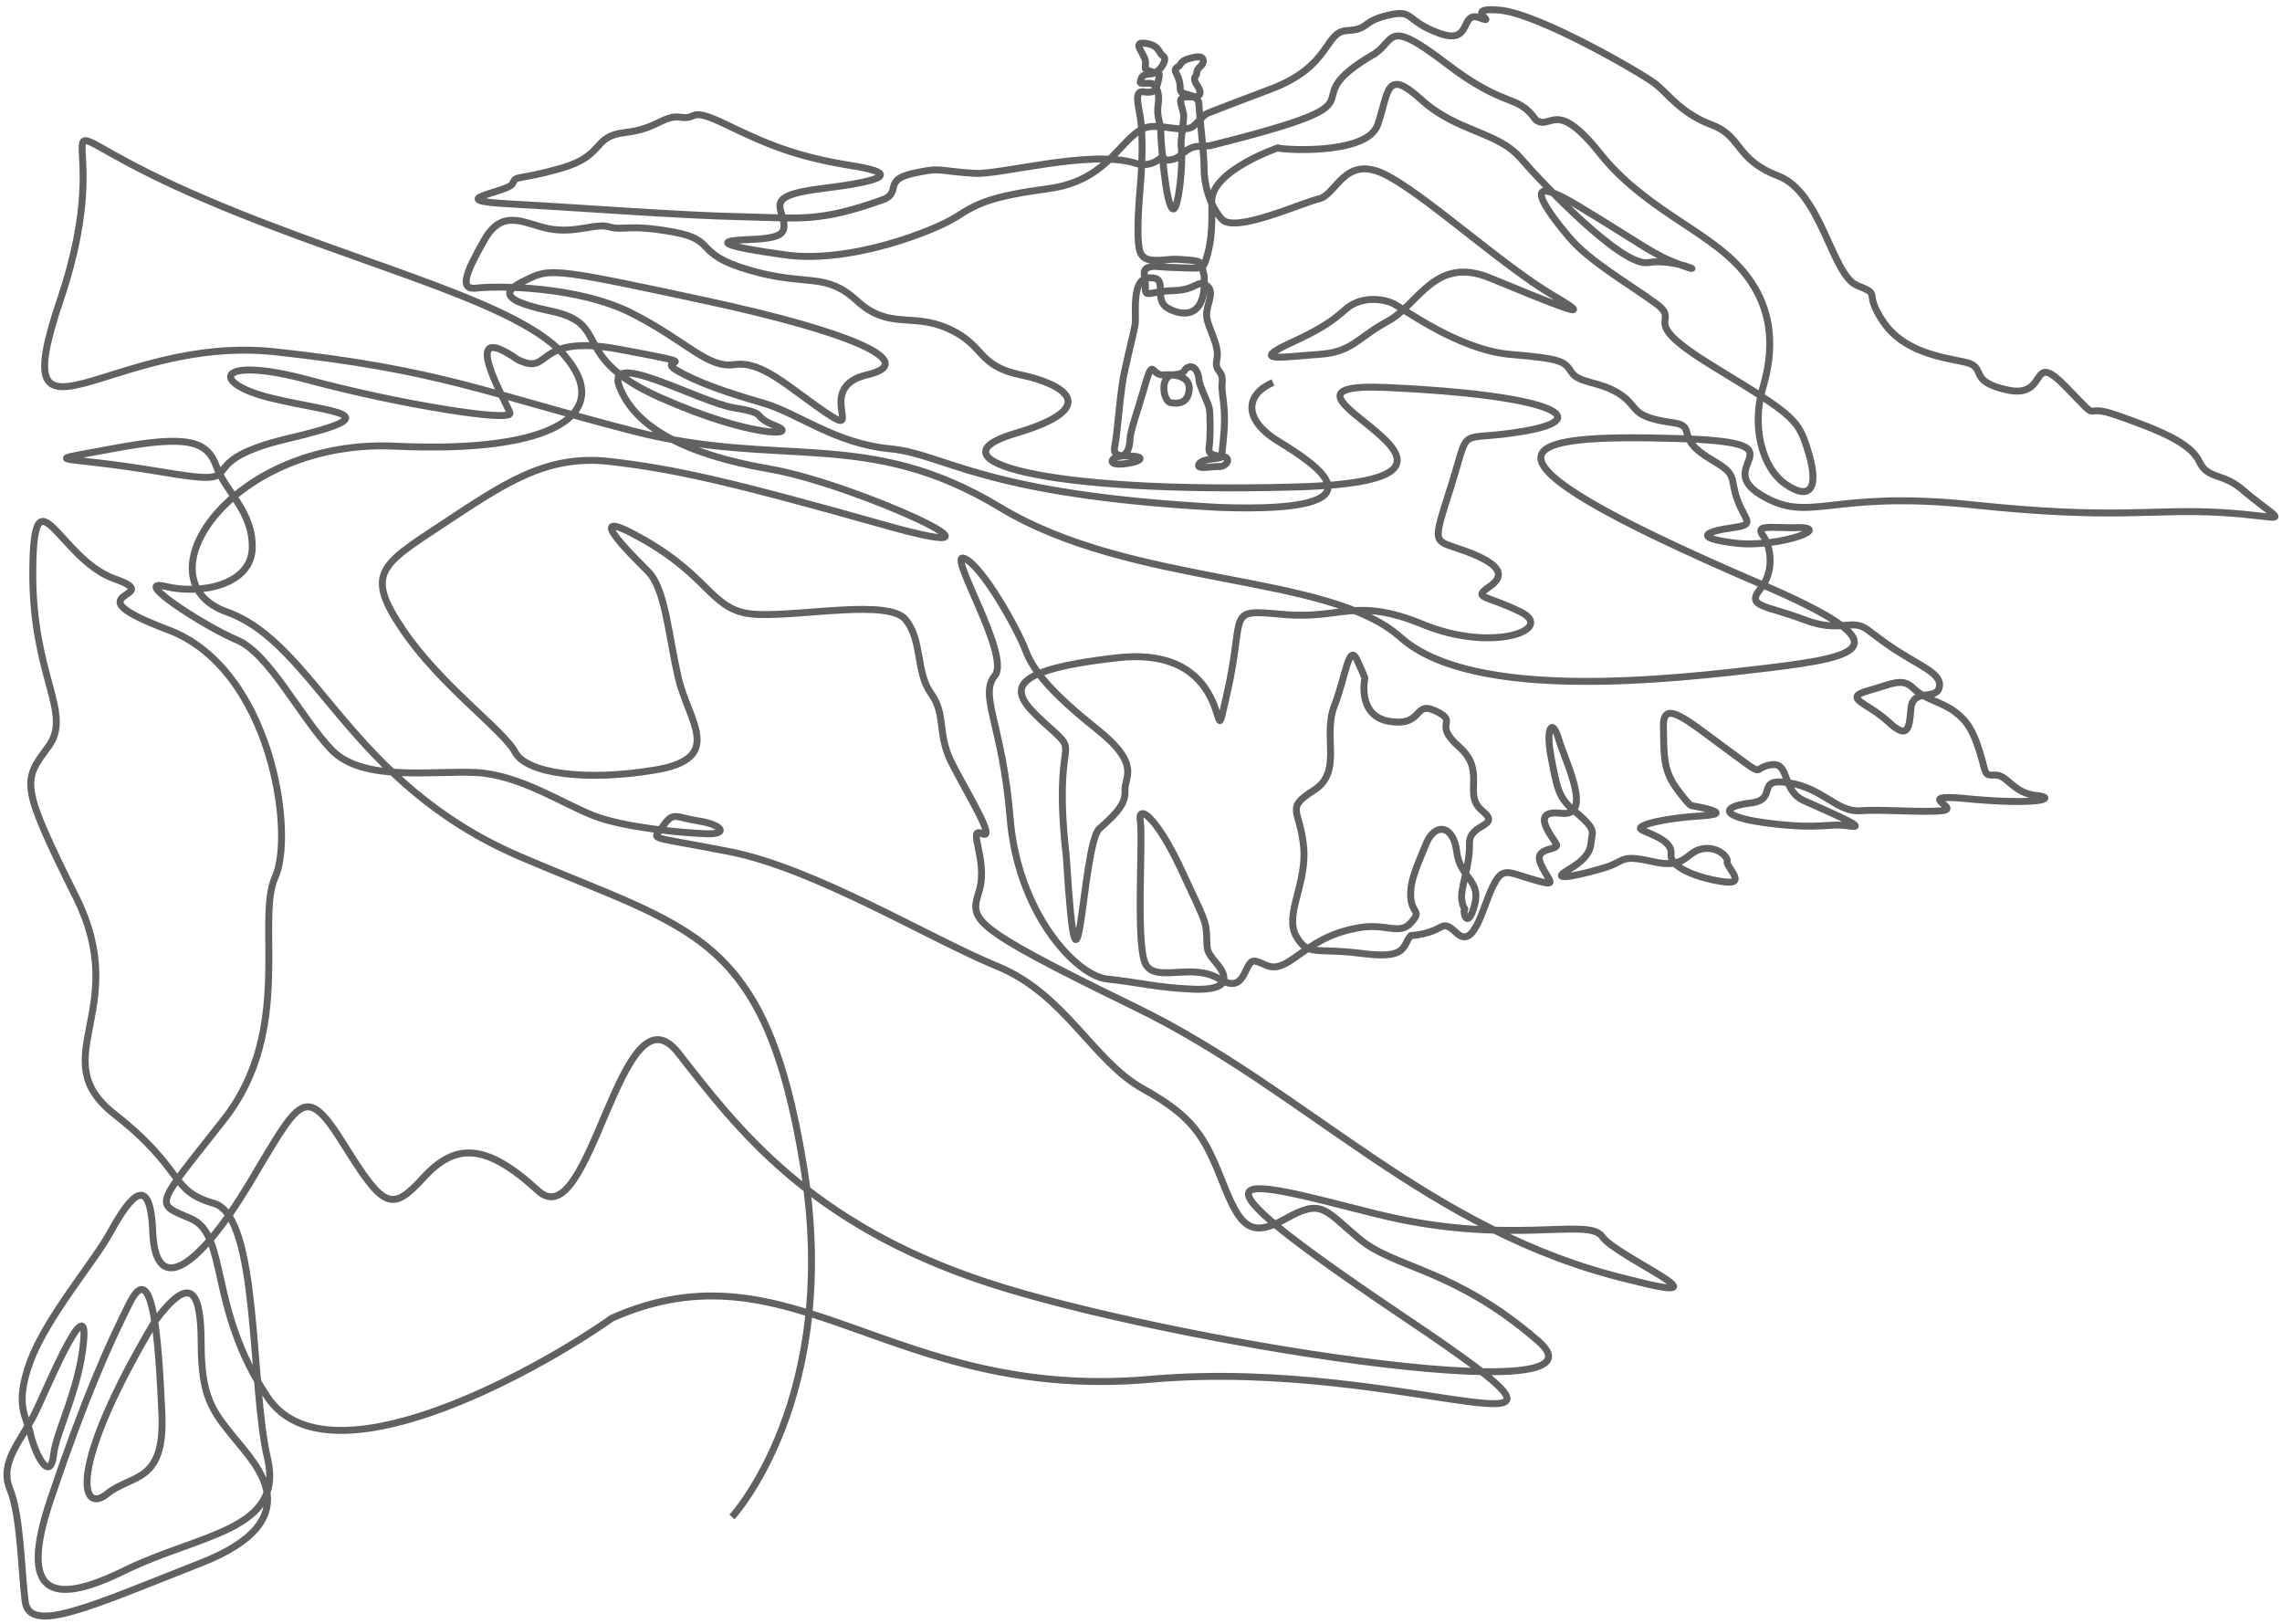
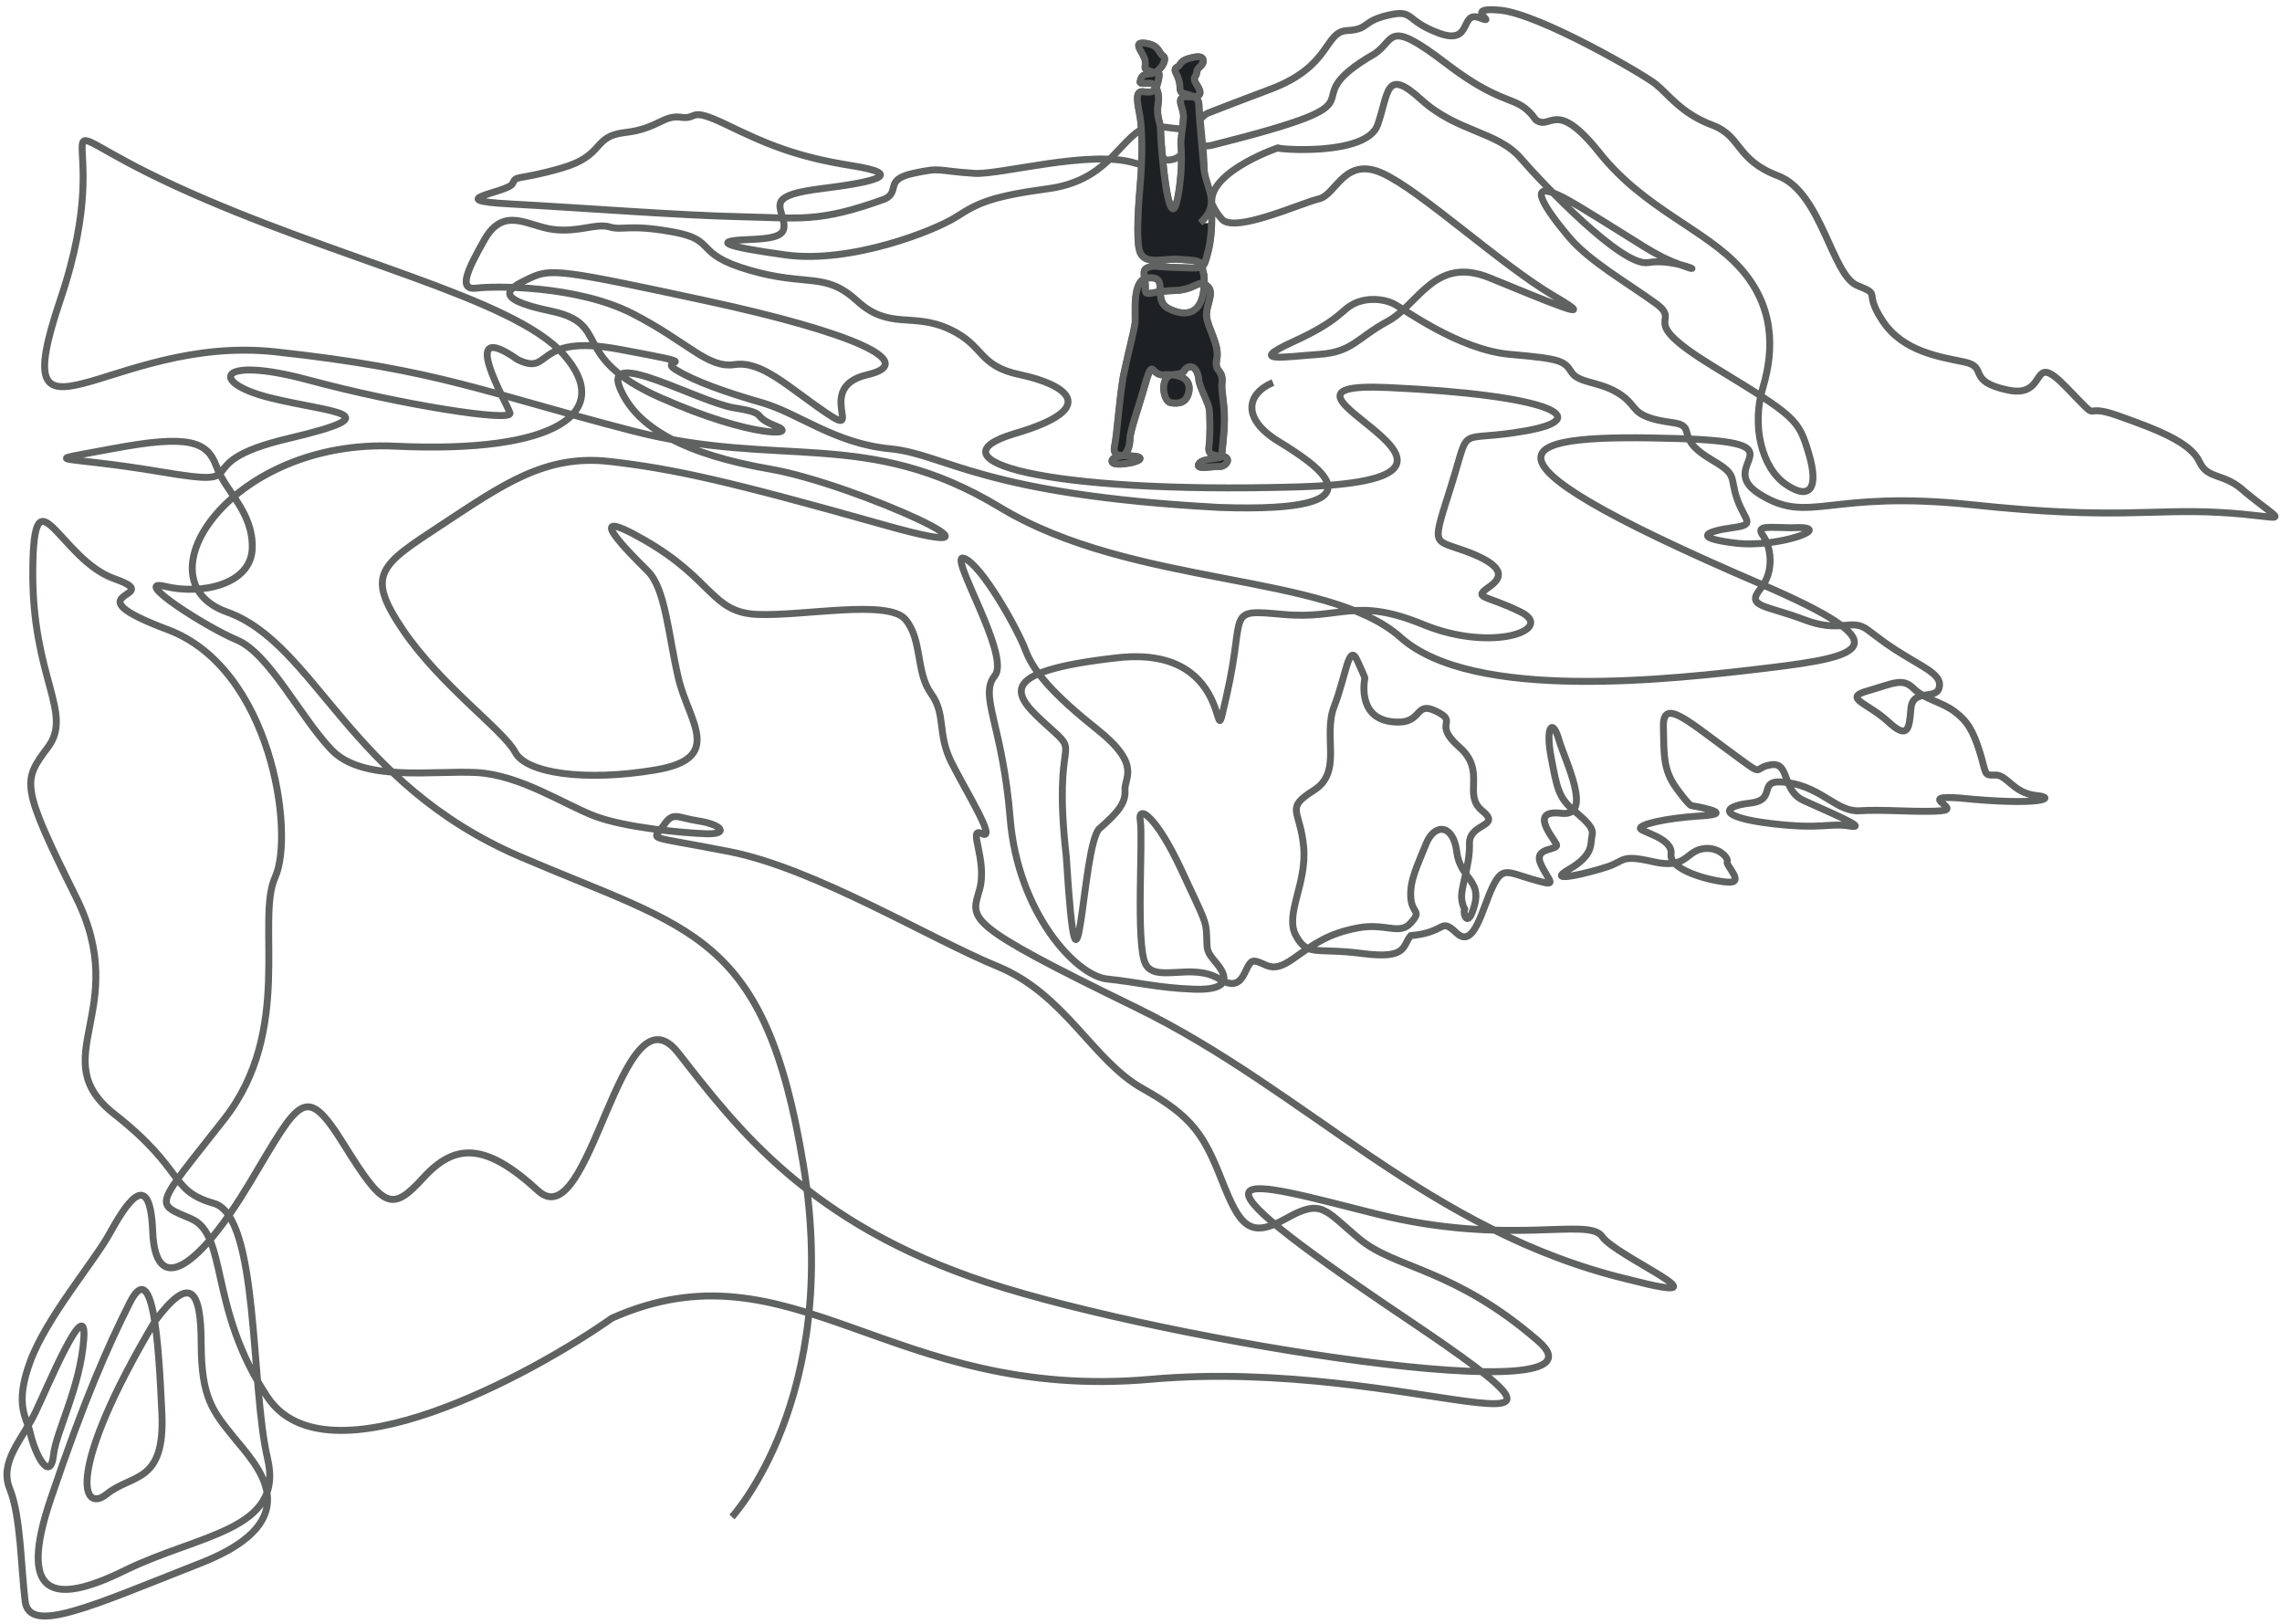
<svg xmlns="http://www.w3.org/2000/svg" width="329" height="234" viewBox="0 0 329 234" fill="none">
  <path d="M105.528 218.689C105.528 218.689 121.347 201.599 115.829 167.967C110.311 134.338 99.826 134.154 74.991 123.492C50.159 112.834 45.56 92.803 32.681 88.209C19.806 83.615 33.417 63.217 56.961 64.32C80.505 65.422 88.599 59.358 81.241 51.089C73.884 42.819 48.435 37.446 25.32 26.832C2.451 16.323 17.813 16.218 8.694 43.224C0.39 67.815 15.946 48.145 39.674 50.718C63.403 53.291 69.841 56.598 91.181 62.111C112.518 67.624 125.026 61.56 144.159 73.137C163.292 84.714 191.435 82.509 201.919 91.881C212.404 101.253 241.102 97.945 254.897 96.291C268.692 94.638 274.507 93.059 253.793 84.163C207.475 64.272 219.765 62.584 241.653 63.214C260.967 63.769 246.62 66.889 253.793 71.299C260.967 75.71 263.542 70.564 284.327 72.77C305.112 74.975 310.079 73.321 320.012 73.872C329.944 74.423 329.944 76.077 323.69 70.932C320.563 67.992 318.356 69.278 317.068 66.522C315.781 63.765 310.998 61.927 305.296 59.906C299.594 57.885 303.457 61.56 297.939 55.863C292.421 50.166 295.548 57.517 289.478 56.231C283.408 54.944 286.718 52.923 283.224 52.188C279.729 51.453 274.395 50.718 271.452 46.307C268.509 41.897 271.452 42.632 267.773 41.162C264.094 39.692 262.622 27.747 256.369 25.358C250.115 22.969 251.218 19.662 246.804 18.008C242.389 16.354 240.55 13.597 238.71 12.127C236.871 10.657 221.972 2.02 216.27 1.469C210.568 0.917 216.27 3.674 213.327 2.571C210.384 1.469 212.407 6.614 207.441 4.777C202.474 2.939 203.946 1.285 200.083 2.204C196.22 3.123 197.508 4.225 194.197 4.409C190.886 4.593 191.99 9.554 183.161 12.862C179.097 14.383 176.358 15.442 174.045 16.35C173.443 16.588 172.315 18.151 171.756 18.375C169.798 19.158 166.507 17.416 164.399 18.743C161.088 20.825 159.249 26.093 151.155 27.196C143.062 28.298 141.039 29.217 137.912 31.239C134.785 33.26 122.645 38.038 113.264 36.752C103.883 35.465 102.963 34.73 107.746 34.547C112.528 34.363 113.448 33.811 112.896 31.606C112.344 29.401 111.056 28.115 118.414 27.196C125.772 26.277 130.922 25.174 122.829 23.888C114.735 22.602 110.505 20.764 104.803 18.008C99.1 15.251 100.756 17.273 98.181 16.905C95.606 16.538 94.87 18.559 90.087 19.11C85.305 19.662 87.328 22.418 80.89 24.256C74.453 26.093 74.453 25.174 73.901 26.461C73.349 27.747 63.232 28.85 73.533 29.401C83.834 29.952 97.997 31.055 106.642 31.239C115.287 31.422 118.046 32.157 127.611 28.666C129.818 27.563 127.427 25.91 131.658 24.991C135.888 24.072 134.785 24.623 140.487 24.991C144.213 25.232 157.218 21.516 163.663 23.521C166.402 24.371 167.621 22.241 167.71 22.639C167.822 23.146 168.418 23.156 169.256 22.932C170.053 22.721 170.738 21.731 171.756 21.315C172.673 20.944 173.923 21.142 174.699 20.948C202.474 13.965 184.816 15.435 198.244 7.717C201.187 5.695 199.899 2.571 208.544 9.187C217.189 15.802 218.661 13.414 221.42 17.273C223.627 18.926 224.179 13.965 230.617 22.05C237.055 30.136 245.884 33.076 250.85 38.589C255.817 44.102 255.817 50.35 254.161 55.863C252.506 61.376 253.977 67.44 257.472 69.829C260.967 72.218 262.255 70.381 260.783 65.419C259.312 60.457 258.944 60.09 247.172 52.923C235.399 45.756 242.757 46.675 238.71 43.735C234.664 40.794 229.146 37.67 226.202 34.179C223.259 30.687 218.262 24.072 227.674 29.769C237.086 35.465 238.25 36.69 242.389 38.222C246.528 39.753 241.439 37.18 237.607 37.854C233.894 38.508 222.554 26.645 219.213 22.785C215.871 18.926 210.046 19.049 204.866 14.332C199.685 9.616 200.236 13.414 198.612 18.008C196.987 22.602 183.804 21.499 184.264 21.315C184.724 21.132 174.587 24.518 174.699 29.034C174.812 33.549 174.495 35.268 173.964 37.119C173.432 38.97 173.299 38.668 169.917 38.589C166.535 38.511 166.494 38.208 165.503 38.589C164.511 38.97 165.206 40.046 165.135 41.529C165.063 43.013 165.85 41.975 169.181 41.897C172.513 41.819 172.656 40.23 173.964 41.162C175.272 42.094 173.851 43.905 173.964 45.572C174.076 47.24 175.892 49.745 175.435 51.82C175.04 53.835 176.512 53.124 176.171 55.496C176.144 56.765 176.512 57.902 176.539 60.273C176.566 62.645 176.093 65.358 176.171 65.787M176.171 65.787C176.249 66.215 173.412 65.987 172.86 66.889C172.308 67.791 174.832 67.195 175.803 67.257C176.777 67.318 177.721 65.933 176.171 65.787ZM176.171 65.787C174.621 65.64 174.148 65.409 174.332 64.316C174.516 63.224 174.516 59.634 174.332 58.803C174.148 57.973 172.887 55.536 172.86 54.761C172.833 53.985 172.359 52.596 171.389 52.923C170.418 53.25 171.256 53.859 169.181 54.026C167.107 54.192 167.683 57.902 168.813 58.068C169.944 58.235 171.048 58.109 171.389 56.598C171.729 55.087 170.888 53.964 168.078 54.026C167.052 54.192 166.684 53.699 166.238 53.291C165.792 52.882 165.424 54.332 164.767 56.598C164.109 58.865 162.955 62.155 162.927 63.214C162.9 64.275 162.587 65.725 161.456 65.787C160.325 65.848 159.484 67.09 161.824 66.889C164.164 66.688 165.162 65.987 163.663 65.787C162.164 65.586 160.325 66.144 160.72 64.316C161.115 62.489 161.534 55.798 162.192 53.291C162.743 50.677 163.479 47.924 163.663 46.675C163.847 45.426 163.006 39.838 165.87 40.059C168.578 39.964 166.105 43.2 168.446 44.47C170.786 45.739 173.991 45.719 173.596 39.692C173.099 38.232 173.885 37.688 171.389 37.487C168.892 37.286 169.26 37.371 167.71 37.487C166.16 37.602 164.896 37.582 164.399 36.384C163.902 35.186 164.004 31.334 164.399 26.828C164.794 22.323 164.688 18.678 164.399 16.905C164.109 15.129 163.53 13.114 164.767 13.23C166.003 13.345 166.579 13.482 166.974 11.76C167.369 10.038 167.052 10.752 165.87 10.29C164.688 9.827 165.264 9.963 165.135 8.819C165.005 7.676 163.057 5.974 165.135 6.247C167.212 6.519 167.001 7.656 167.71 8.084C168.418 8.513 167.209 10.596 165.87 10.657C164.532 10.718 164.583 11.225 164.399 11.76C164.215 12.294 165.843 11.8 166.238 12.127C166.633 12.454 167.264 13.325 166.974 15.067C166.684 16.81 167.369 17.735 167.342 18.743C167.315 19.75 168.05 30.126 169.181 30.136C169.733 30.041 170.152 26.713 170.285 24.991C170.418 23.269 170.363 21.622 170.285 20.948C170.207 20.274 170.574 18.365 170.653 16.905C170.731 15.445 169.209 13.849 171.389 13.965C173.569 14.081 173.15 13.168 172.492 12.127C171.835 11.086 172.53 11.116 172.547 10.463C172.567 9.687 173.507 9.531 173.48 8.796C173.453 8.06 172.734 8.06 171.293 8.486C170.166 8.816 170.23 9.412 169.852 9.612C169.093 10.014 169.522 10.31 169.846 11.144C170.333 12.389 169.995 12.75 170.285 13.233C170.574 13.716 172.833 13.539 172.86 15.071C172.887 16.602 173.623 22.2 173.596 24.259C173.569 26.318 174.304 29.551 176.171 31.61C178.038 33.669 187.654 29.238 190.15 28.669C192.647 28.101 193.802 22.462 199.347 24.994C204.893 27.526 216.44 38.215 223.995 42.636C231.55 47.056 222.745 43.309 214.798 40.063C206.851 36.816 204.562 43.884 200.083 46.311C195.604 48.737 194.998 50.765 190.15 51.089C185.303 51.415 179.598 52.392 186.472 49.251C193.345 46.11 193.369 44.62 195.301 43.738C197.232 42.857 199.412 43.098 200.819 43.738C202.226 44.378 210.237 50.449 217.741 51.089C225.245 51.728 225.531 52.076 226.57 53.661C227.609 55.247 230.471 54.965 233.192 56.602C235.914 58.239 235.147 59.375 237.975 60.277C240.802 61.179 242.716 60.634 243.125 62.115C243.534 63.595 243.769 64.521 247.172 66.525C250.574 68.529 249.338 68.876 250.482 72.038C251.627 75.199 253.228 75.597 249.747 76.081C246.265 76.564 243.714 77.49 250.115 78.286C256.515 79.082 265.317 75.703 258.208 76.081C254.989 76.04 253.071 75.703 254.161 77.183C255.251 78.664 255.96 82.267 253.793 84.901C251.627 87.535 254.699 87.253 260.047 89.312C265.395 91.371 266.891 89.04 269.244 90.782C271.598 92.524 272.201 93.082 275.13 94.825C278.06 96.567 280.083 97.544 279.545 99.235C279.007 100.926 275.733 99.218 275.498 102.175C275.263 105.133 275.052 106.674 272.187 104.013C269.323 101.352 265.589 100.637 269.244 99.603C272.899 98.568 274.262 97.642 275.866 99.235C277.47 100.828 279.885 101.161 281.752 102.543C283.619 103.925 284.457 105.31 285.431 108.423C286.405 111.537 285.928 111.82 287.638 111.731C289.348 111.643 290.237 114.341 293.524 114.671C296.811 115.001 294.127 116.23 282.488 115.039C276.105 114.583 282.88 116.597 279.913 116.877C276.946 117.156 271.424 116.649 268.141 116.877C264.857 117.105 262.806 113.603 257.84 112.834C252.874 112.061 256.552 115.284 252.322 115.774C248.091 116.264 247.774 117.806 255.265 118.714C262.755 119.623 263.593 118.592 266.669 119.082C269.745 119.572 263.331 116.911 260.047 115.406C256.764 113.899 258.13 109.771 255.265 110.261C252.4 110.751 254.921 112.398 249.011 108.056C243.098 103.714 239.732 100.688 239.814 104.748C239.892 108.808 239.787 110.979 241.653 113.569C243.52 116.158 243.861 116.141 243.861 116.141C243.861 116.141 250.772 117.282 245.332 117.612C239.892 117.942 236.265 118.908 236.503 119.449C236.742 119.99 241.207 120.851 240.918 123.125C240.628 125.398 246.303 126.939 249.011 127.167C251.719 127.395 248.772 124.789 249.011 124.227C249.249 123.666 247.669 121.899 245.332 122.389C242.995 122.88 243.098 125.313 238.342 124.227C233.587 123.142 234.32 124.105 231.721 124.962C229.122 125.82 222.517 127.463 226.202 125.33C229.885 123.196 229.244 121.583 229.513 120.552C229.782 119.521 229.193 118.748 226.938 116.877C224.683 115.005 224.462 113.548 223.627 109.158C222.793 104.768 223.832 103.469 224.731 106.586C225.63 109.703 229.772 117.802 225.099 117.244C220.425 116.686 223.781 120.586 224.363 121.654C224.946 122.723 220.943 121.95 222.156 124.595C223.368 127.239 224.83 127.882 221.052 126.8C217.275 125.718 216.634 124.84 215.166 127.902C213.698 130.969 212.533 136.863 210.016 134.518C207.499 132.173 208.698 134.395 203.394 134.886C202.137 136.271 203.074 138.333 196.404 137.458C189.735 136.584 188.515 137.965 186.839 134.886C185.164 131.806 188.464 127.409 187.943 122.022C187.422 116.632 185.204 116.594 189.415 113.936C193.625 111.279 190.672 106.147 192.358 101.808C194.044 97.469 194.456 92.548 195.669 95.192C196.881 97.837 196.772 97.765 196.772 97.765C196.772 97.765 195.56 103.312 200.451 104.013C205.342 104.714 203.704 100.896 207.073 102.543C210.442 104.19 206.385 104.153 210.384 107.688C214.383 111.224 210.799 114.494 213.695 116.877C216.59 119.259 211.746 118.592 211.855 121.654C211.964 124.717 210.482 128.147 210.752 129.74C211.021 131.333 211.324 130.822 211.119 131.21C210.915 131.598 211.586 134.13 212.591 130.475C213.596 126.82 210.482 126.623 210.016 122.757C209.549 118.891 206.858 118.537 205.601 121.654C204.344 124.772 203.23 126.939 203.394 129.373C203.557 131.806 205.07 131.19 203.394 133.048C201.718 134.906 199.763 132.976 195.669 133.783C191.574 134.589 189.673 135.917 186.472 138.193C183.27 140.47 182.629 138.857 180.953 138.561C179.278 138.265 179.792 143.584 175.803 141.134C171.814 138.683 166.548 141.797 165.135 138.928C163.721 136.06 164.814 120.899 164.399 118.347C163.983 115.794 166.759 117.751 170.285 125.33C173.81 132.908 173.855 132.714 173.964 134.886C174.073 137.057 173.8 136.968 175.435 138.928C177.07 140.888 177.271 142.794 172.124 142.604C166.977 142.413 164.133 141.607 159.616 141.134C155.1 140.66 146.734 131.54 145.637 117.979C144.54 104.418 141.093 100.3 143.43 97.397C145.767 94.495 136.433 79.474 139.015 80.491C141.597 81.509 146.734 90.745 147.844 93.722C148.955 96.7 151.639 99.933 158.145 105.116C164.651 110.298 162.062 112.061 162.192 113.936C162.321 115.811 161.074 117.2 158.513 119.449C155.944 121.705 155.488 151.571 153.73 123.492C151.673 105.313 156.176 109.243 151.155 104.748C146.134 100.253 142.932 96.87 161.088 94.825C179.243 92.779 174.202 111.816 176.907 99.97C179.611 88.124 176.532 87.804 185 88.577C193.468 89.349 195.294 85.967 205.233 90.047C215.173 94.127 224.356 90.745 219.213 88.209C214.069 85.674 212.216 86.334 214.798 84.534C217.38 82.734 215.772 81.066 211.119 79.388C206.466 77.711 206.453 78.861 209.28 69.833C212.107 60.804 209.764 63.915 219.949 62.115C230.133 60.314 223.498 56.932 200.083 55.867C176.668 54.801 223.498 69.183 186.839 70.2C150.178 71.218 133.609 66.243 146.369 62.482C159.129 58.722 153.352 55.339 147.105 54.029C140.858 52.719 142.071 49.826 136.805 47.413C131.538 45.001 128.214 47.621 123.561 43.371C118.908 39.12 116.442 41.373 108.11 38.96C99.778 36.547 103.566 34.635 97.074 33.447C90.581 32.26 89.832 33.287 87.877 32.712C85.921 32.137 83.455 33.532 79.783 33.08C76.111 32.627 72.664 29.612 69.851 34.55C67.037 39.488 66.165 41.863 68.747 41.533C71.329 41.203 83.21 41.128 91.188 45.208C99.165 49.288 101.972 53.134 105.903 52.559C109.834 51.984 113.499 55.707 119.146 59.542C124.794 63.377 117.3 55.829 125.032 54.029C132.765 52.229 122.696 47.866 101.856 43.371C81.016 38.875 79.409 38.678 76.472 40.063C73.536 41.448 70.457 42.966 79.415 44.841C88.374 46.716 81.861 51.419 95.234 57.337C108.607 63.255 115.461 62.812 111.789 61.38C108.117 59.947 111.046 59.627 105.903 58.807C100.759 57.987 87.011 50.071 89.348 55.867C91.685 61.662 98.784 65.507 111.053 67.627C123.323 69.748 150.045 82.046 127.608 75.713C105.174 69.38 97.189 67.59 87.873 66.525C78.561 65.46 72.416 69.918 63.593 75.713C54.771 81.509 52.673 82.781 58.075 90.782C63.477 98.782 72.654 105.337 74.262 108.423C75.87 111.51 84.426 112.687 94.495 110.996C104.564 109.305 99.264 103.989 97.806 97.765C96.348 91.541 95.953 84.878 93.391 82.329C90.83 79.78 83.2 72.259 93.024 77.918C102.847 83.578 102.575 88.308 109.21 88.577C115.846 88.846 128.081 86.348 130.547 89.312C133.013 92.276 132.005 96.884 134.226 99.97C136.447 103.057 135.071 105.704 137.169 109.893C139.267 114.083 143.777 121.263 141.584 120.184C139.39 119.106 142.428 123.958 141.216 128.27C140.003 132.582 138.63 132.997 163.656 145.176C188.682 157.356 205.833 177.59 235.028 184.505C250.367 188.477 232.933 181.147 230.981 178.257C229.03 175.368 217.482 179.799 198.24 174.95C178.998 170.1 167.574 166.445 202.655 190.018C237.736 213.595 203.374 195.511 165.864 198.839C128.354 202.167 114.221 178.482 88.238 190.018C76.728 198.124 47.141 214.258 38.571 201.412C30.004 188.565 32.913 177.992 27.534 175.685C22.156 173.377 22.244 174.194 32.317 161.351C42.389 148.508 36.837 132.663 39.674 126.436C42.512 120.208 39.167 96.4 24.224 90.785C9.28 85.17 24.452 86.232 16.498 83.435C8.544 80.637 4.832 66.998 4.726 82.332C4.62 97.666 10.595 102.774 6.933 107.692C3.271 112.613 2.87 113.062 10.98 129.376C19.09 145.69 6.18 152.513 16.498 160.616C26.816 168.722 24.329 171.625 30.845 173.48C37.361 175.338 36.101 199.802 38.571 210.236C41.04 220.67 28.642 221.156 17.97 226.407C7.424 231.597 2.611 230.004 7.301 216.116C12.22 201.548 15.589 194.027 18.705 187.817C22.105 181.045 22.868 193.561 23.338 203.712C23.811 213.938 19.056 212.424 15.394 215.385C11.733 218.345 9.491 212.057 22.384 190.393C27.429 183.675 28.989 185.839 29.006 193.7C29.023 201.562 30.706 203.484 33.788 207.299C36.871 211.117 44.93 219.043 29.006 225.308C13.082 231.576 4.218 235.704 3.622 230.821C3.026 225.941 2.992 218.55 1.415 214.65C-0.162 210.75 3.125 207.663 5.094 203.624C6.586 200.564 12.557 186.153 12.084 192.965C11.6 199.925 8.088 206.394 7.727 209.681C7.264 213.904 5.039 209.678 4.358 206.564C3.878 204.379 2.011 202.623 4.358 196.273C6.705 189.923 13.538 181.919 15.762 177.897C17.987 173.874 21.631 167.83 22.016 177.529C22.401 187.228 28.744 182.654 35.996 170.546C43.248 158.435 43.949 155.947 49.607 165.033C55.265 174.119 56.457 174.817 61.011 169.811C65.566 164.809 69.946 164.645 77.566 171.649C85.186 178.652 89.444 141.123 97.799 151.802C106.155 162.481 116.547 176.41 142.316 184.88C168.084 193.353 233.907 203.852 221.781 193.333C209.658 182.814 201.163 182.899 196.03 178.632C190.896 174.364 190.617 172.731 185.361 175.692C180.105 178.652 178.722 176.651 176.164 170.179C173.606 163.706 171.978 160.97 164.76 156.948C157.542 152.925 153.584 143.328 143.791 139.306C133.998 135.284 117.532 125.197 105.16 122.767C92.789 120.337 94.107 121.277 95.595 119.092C97.084 116.907 97.418 117.846 100.746 118.357C104.074 118.867 105.143 120.297 101.849 120.195C98.555 120.092 90.06 119.317 85.663 117.622C81.265 115.927 74.977 111.721 68.74 111.374C62.503 111.027 52.291 112.824 47.771 108.066C43.251 103.309 38.802 94.202 34.16 92.262C29.517 90.323 18.692 83.299 23.859 84.544C29.026 85.79 36.227 84.279 36.367 79.031C36.507 73.784 32.548 70.925 31.217 67.27C29.885 63.615 27.276 62.594 16.134 64.698C4.992 66.801 8.514 65.535 23.123 68.005C37.733 70.476 26.049 66.882 41.517 63.227C56.985 59.572 47.754 59.532 38.942 57.347C30.13 55.162 31.2 51.201 44.46 54.774C57.721 58.347 73.877 60.879 73.523 59.552C73.172 58.225 65.657 45.566 74.626 51.834C79.719 54.345 76.677 48.009 89.287 50.357C102.789 52.872 94.601 51.569 97.438 53.304C100.276 55.04 104.779 56.591 109.946 58.082C115.113 59.572 120.352 63.942 128.34 64.698C136.328 65.453 141.321 71.293 175.8 73.151C201.078 74.029 189.394 66.76 184.261 63.595C179.128 60.43 179.584 56.837 183.525 55.142" stroke="#606161" stroke-miterlimit="10" />
+   <path fill-rule="evenodd" clip-rule="evenodd" d="M174.667 32.194C174.589 34.498 174.316 35.764 173.931 37.102C173.4 38.953 173.267 38.65 169.885 38.572C166.502 38.493 166.461 38.191 165.47 38.572C164.479 38.953 165.174 40.028 165.102 41.512C165.031 42.996 165.818 41.958 169.149 41.879C172.48 41.801 172.623 40.212 173.931 41.144C175.239 42.077 173.819 43.887 173.931 45.555C174.044 47.222 175.859 49.727 175.403 51.803C175.008 53.817 176.479 53.106 176.139 55.478C176.111 56.747 176.479 57.884 176.506 60.256C176.534 62.628 176.06 65.34 176.139 65.769C176.217 66.198 173.379 65.97 172.828 66.871C172.276 67.773 174.8 67.178 175.771 67.239C176.745 67.3 177.688 65.915 176.139 65.769C174.589 65.623 174.115 65.391 174.299 64.299C174.483 63.206 174.483 59.616 174.299 58.786C174.115 57.955 172.855 55.519 172.828 54.743C172.8 53.967 172.327 52.579 171.356 52.905C170.385 53.232 171.223 53.841 169.149 54.008C167.074 54.175 167.65 57.884 168.781 58.051C169.912 58.218 171.016 58.092 171.356 56.581C171.697 55.07 170.855 53.947 168.045 54.008C167.02 54.175 166.652 53.681 166.206 53.273C165.76 52.864 165.392 54.314 164.734 56.581C164.077 58.847 162.922 62.138 162.895 63.196C162.868 64.258 162.554 65.708 161.423 65.769C160.293 65.83 159.451 67.072 161.791 66.871C164.131 66.671 165.129 65.97 163.631 65.769C162.132 65.568 160.293 66.126 160.688 64.299C161.083 62.471 161.502 55.781 162.159 53.273C162.711 50.659 163.447 47.906 163.631 46.657C163.815 45.408 162.973 39.821 165.838 40.042C168.546 39.947 166.073 43.183 168.413 44.452C170.753 45.721 173.959 45.701 173.563 39.674C173.066 38.214 173.853 37.67 171.356 37.469C168.859 37.268 169.227 37.353 167.677 37.469C166.128 37.585 164.864 37.564 164.366 36.366C163.869 35.169 163.971 31.316 164.366 26.811C164.762 22.305 164.656 18.66 164.366 16.887C164.077 15.111 163.498 13.096 164.734 13.212C165.971 13.328 166.546 13.464 166.942 11.742C167.337 10.02 167.02 10.735 165.838 10.272C164.656 9.809 165.232 9.945 165.102 8.802C164.973 7.658 163.024 5.957 165.102 6.229C167.18 6.501 166.969 7.638 167.677 8.067C168.386 8.495 167.177 10.578 165.838 10.639C164.499 10.701 164.55 11.208 164.366 11.742C164.183 12.276 165.811 11.783 166.206 12.11C166.601 12.436 167.231 13.307 166.942 15.05C166.652 16.792 167.337 17.718 167.309 18.725C167.282 19.732 168.018 30.108 169.149 30.118C169.701 30.023 170.12 26.695 170.253 24.973C170.385 23.251 170.331 21.604 170.253 20.93C170.174 20.256 170.542 18.347 170.62 16.887C170.699 15.428 169.176 13.831 171.356 13.947C173.536 14.063 173.117 13.151 172.46 12.11C171.802 11.068 172.497 11.099 172.514 10.445C172.535 9.669 173.475 9.513 173.448 8.778C173.42 8.043 172.702 8.043 171.261 8.468C170.133 8.798 170.198 9.394 169.82 9.595C169.06 9.996 169.49 10.292 169.813 11.126C170.3 12.371 169.963 12.732 170.253 13.216C170.542 13.699 172.8 13.522 172.828 15.053C172.855 16.584 173.359 22.193 173.563 24.241C173.863 27.239 176.115 29.305 173.046 32.136" class="col-1" fill="#1E2123" />
+   <path class="col-2" d="M174.667 32.194C174.589 34.498 174.316 35.764 173.931 37.102C173.4 38.953 173.267 38.65 169.885 38.572C166.502 38.493 166.461 38.191 165.47 38.572C164.479 38.953 165.174 40.028 165.102 41.512C165.031 42.996 165.818 41.958 169.149 41.879C172.48 41.801 172.623 40.212 173.931 41.144C175.239 42.077 173.819 43.887 173.931 45.555C174.044 47.222 175.859 49.727 175.403 51.803C175.008 53.817 176.479 53.106 176.139 55.478C176.111 56.747 176.479 57.884 176.506 60.256C176.534 62.628 176.06 65.34 176.139 65.769M176.139 65.769C176.217 66.198 173.379 65.97 172.828 66.871C172.276 67.773 174.8 67.178 175.771 67.239C176.745 67.3 177.688 65.915 176.139 65.769ZM176.139 65.769C174.589 65.623 174.115 65.391 174.299 64.299C174.483 63.206 174.483 59.616 174.299 58.786C174.115 57.955 172.855 55.519 172.828 54.743C172.8 53.967 172.327 52.579 171.356 52.905C170.385 53.232 171.223 53.841 169.149 54.008C167.074 54.175 167.65 57.884 168.781 58.051C169.912 58.218 171.016 58.092 171.356 56.581C171.697 55.07 170.855 53.947 168.045 54.008C167.02 54.175 166.652 53.681 166.206 53.273C165.76 52.864 165.392 54.314 164.734 56.581C164.077 58.847 162.922 62.138 162.895 63.196C162.868 64.258 162.554 65.708 161.423 65.769C160.293 65.83 159.451 67.072 161.791 66.871C164.131 66.671 165.129 65.97 163.631 65.769C162.132 65.568 160.293 66.126 160.688 64.299C161.083 62.471 161.502 55.781 162.159 53.273C162.711 50.659 163.447 47.906 163.631 46.657C163.815 45.408 162.973 39.821 165.838 40.042C168.546 39.947 166.073 43.183 168.413 44.452C170.753 45.721 173.959 45.701 173.563 39.674C173.066 38.214 173.853 37.67 171.356 37.469C168.859 37.268 169.227 37.353 167.677 37.469C166.128 37.585 164.864 37.564 164.366 36.366C163.869 35.169 163.971 31.316 164.366 26.811C164.762 22.305 164.656 18.66 164.366 16.887C164.077 15.111 163.498 13.096 164.734 13.212C165.971 13.328 166.546 13.464 166.942 11.742C167.337 10.02 167.02 10.735 165.838 10.272C164.656 9.809 165.232 9.945 165.102 8.802C164.973 7.658 163.024 5.957 165.102 6.229C167.18 6.501 166.969 7.638 167.677 8.067C168.386 8.495 167.177 10.578 165.838 10.639C164.499 10.701 164.55 11.208 164.366 11.742C164.183 12.276 165.811 11.783 166.206 12.11C166.601 12.436 167.231 13.307 166.942 15.05C166.652 16.792 167.337 17.718 167.309 18.725C167.282 19.732 168.018 30.108 169.149 30.118C169.701 30.023 170.12 26.695 170.253 24.973C170.385 23.251 170.331 21.604 170.253 20.93C170.174 20.256 170.542 18.347 170.62 16.887C170.699 15.428 169.176 13.831 171.356 13.947C173.536 14.063 173.117 13.151 172.46 12.11C171.802 11.068 172.497 11.099 172.514 10.445C172.535 9.669 173.475 9.513 173.448 8.778C173.42 8.043 172.702 8.043 171.261 8.468C170.133 8.798 170.198 9.394 169.82 9.595C169.06 9.996 169.49 10.292 169.813 11.126C170.3 12.371 169.963 12.732 170.253 13.216C170.542 13.699 172.8 13.522 172.828 15.053C172.855 16.584 173.359 22.193 173.563 24.241C173.863 27.239 176.115 29.305 173.046 32.136" stroke="#606161" />
</svg>
